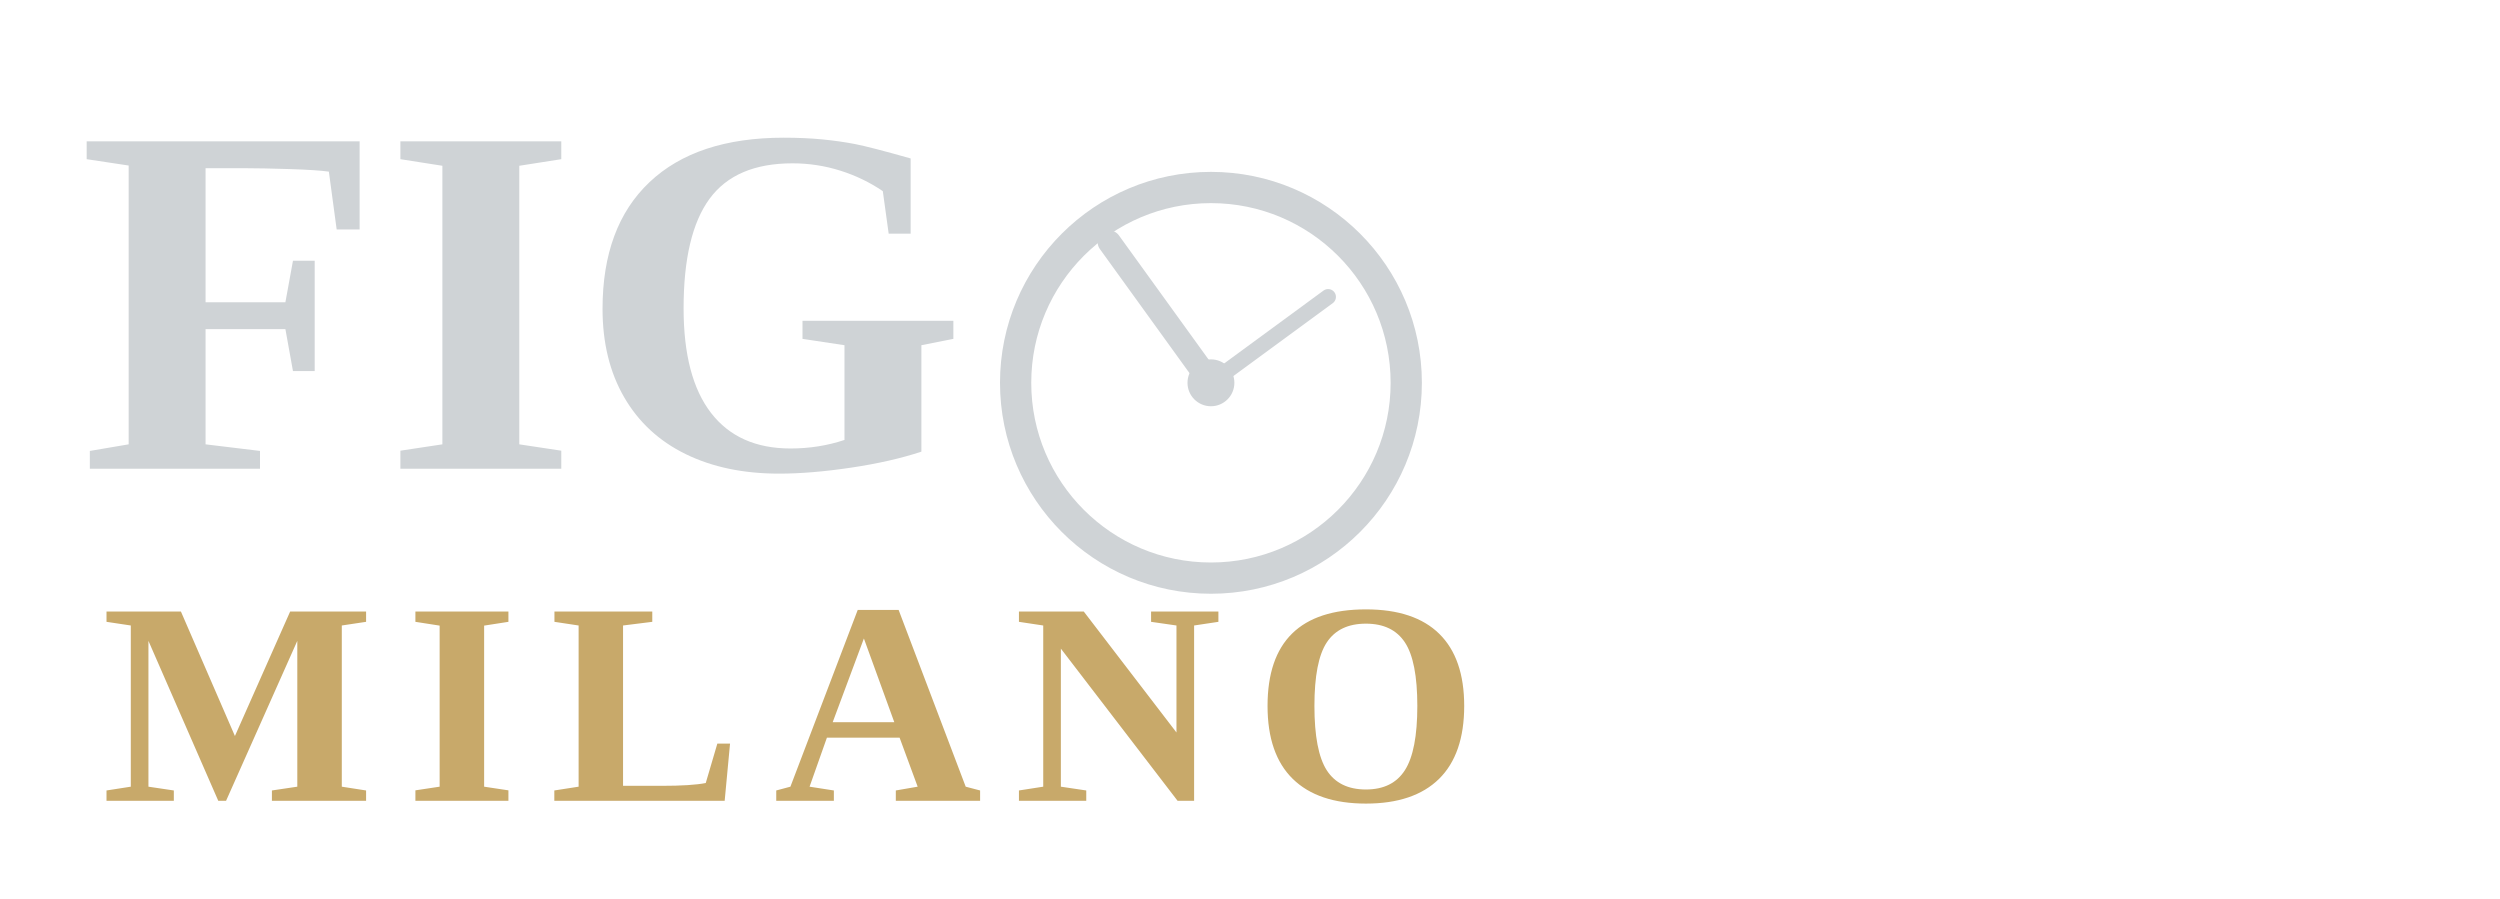
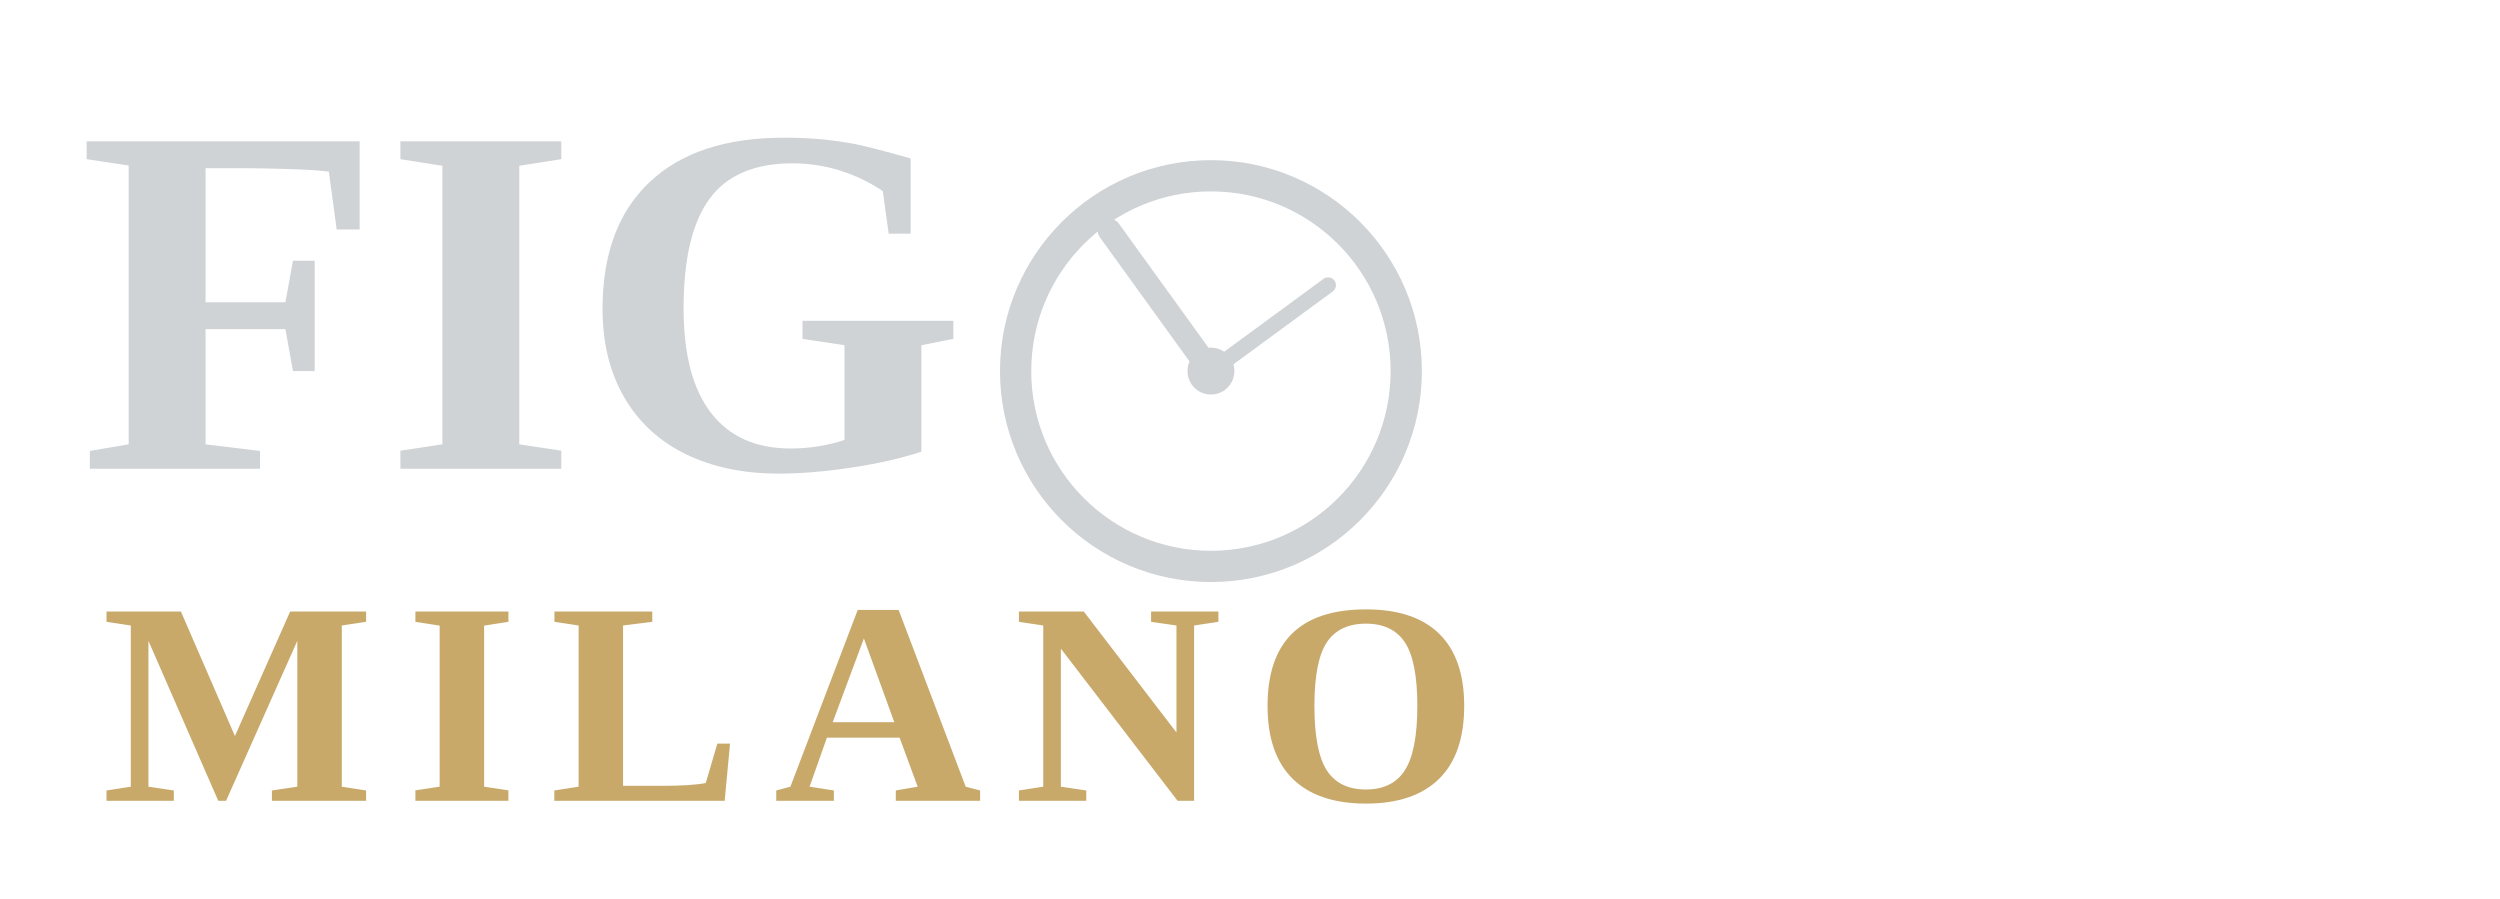
<svg xmlns="http://www.w3.org/2000/svg" width="640" height="230" viewBox="0 0 640 230">
  <defs>
    <style>
      .silver{fill:#cfd3d6}
      .gold{fill:#c8a96a}
      .txt{font-family:'Cinzel','Times New Roman',serif;font-weight:600}
    </style>
  </defs>
  <text x="20" y="120" font-size="128" class="txt silver">FIG</text>
-   <g transform="translate(220,2)">
+   <g transform="translate(220,-1)">
    <circle cx="90" cy="96" r="50" fill="none" stroke="#cfd3d6" stroke-width="8" />
    <line x1="90" y1="96" x2="64" y2="60" stroke="#cfd3d6" stroke-width="6" stroke-linecap="round" />
    <line x1="90" y1="96" x2="120" y2="74" stroke="#cfd3d6" stroke-width="4" stroke-linecap="round" />
    <circle cx="90" cy="96" r="6" fill="#cfd3d6" />
  </g>
  <text x="26" y="205" font-size="74" class="txt gold" letter-spacing="8">MILANO</text>
</svg>
